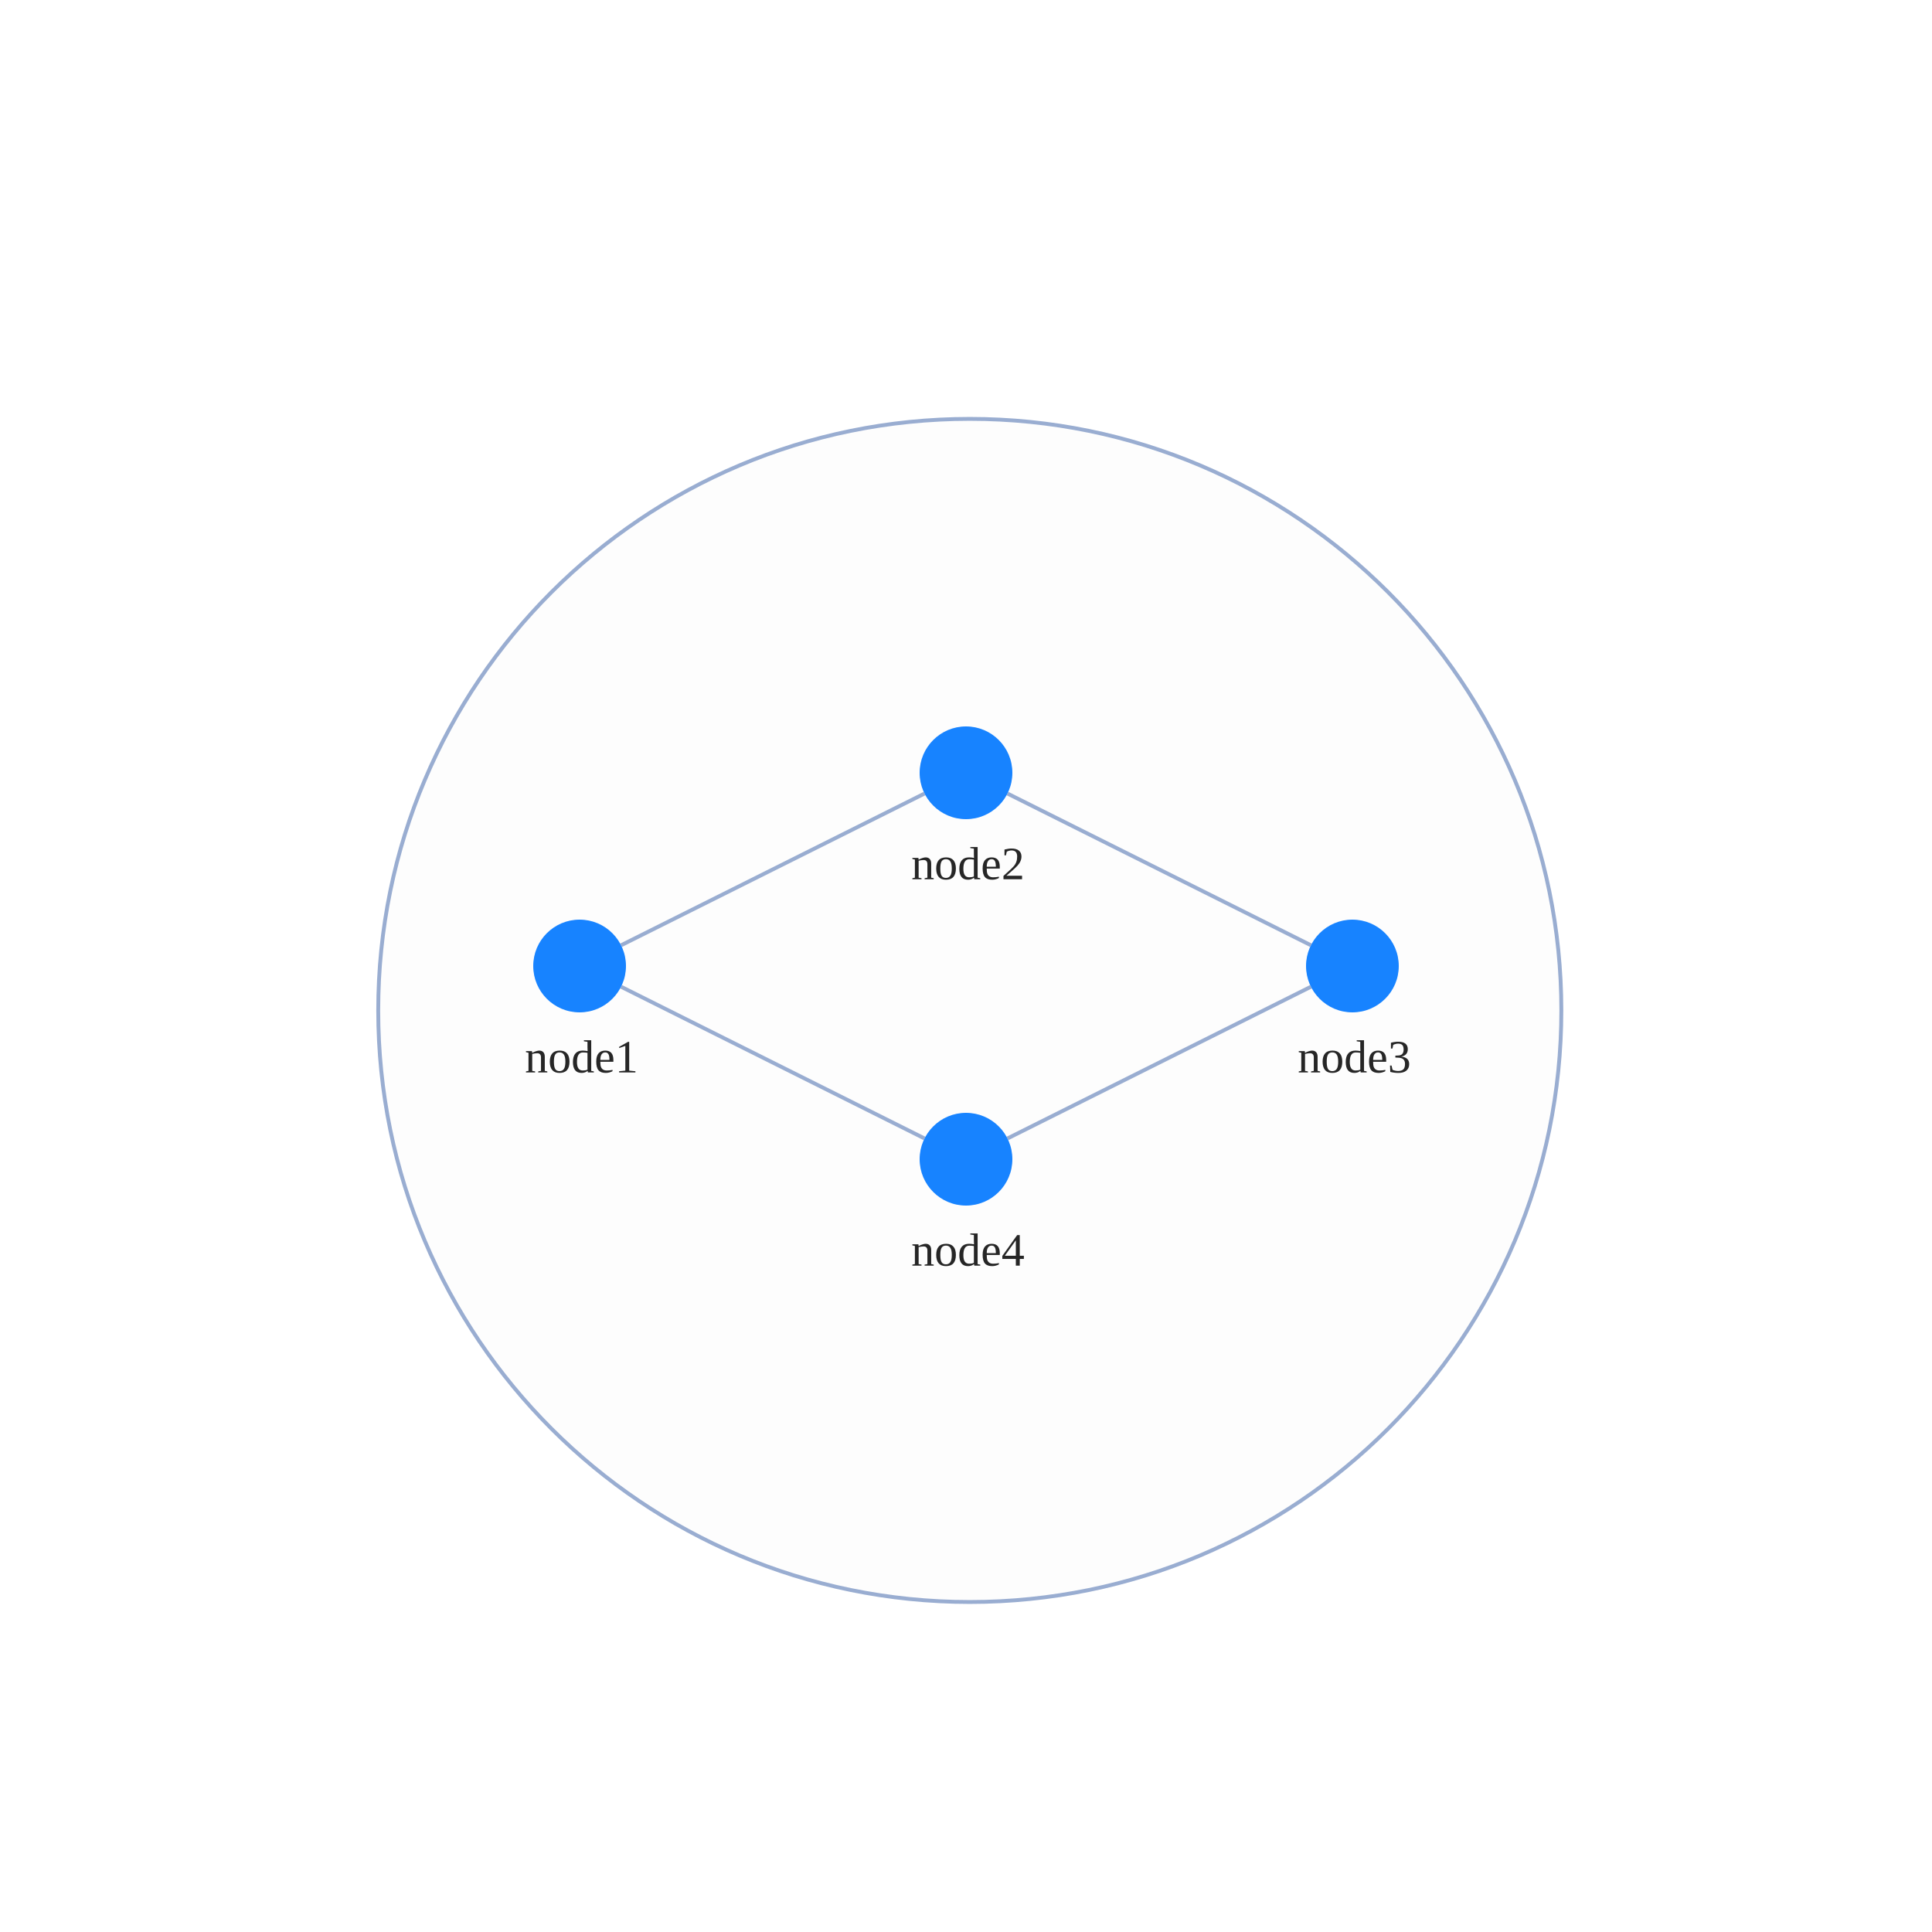
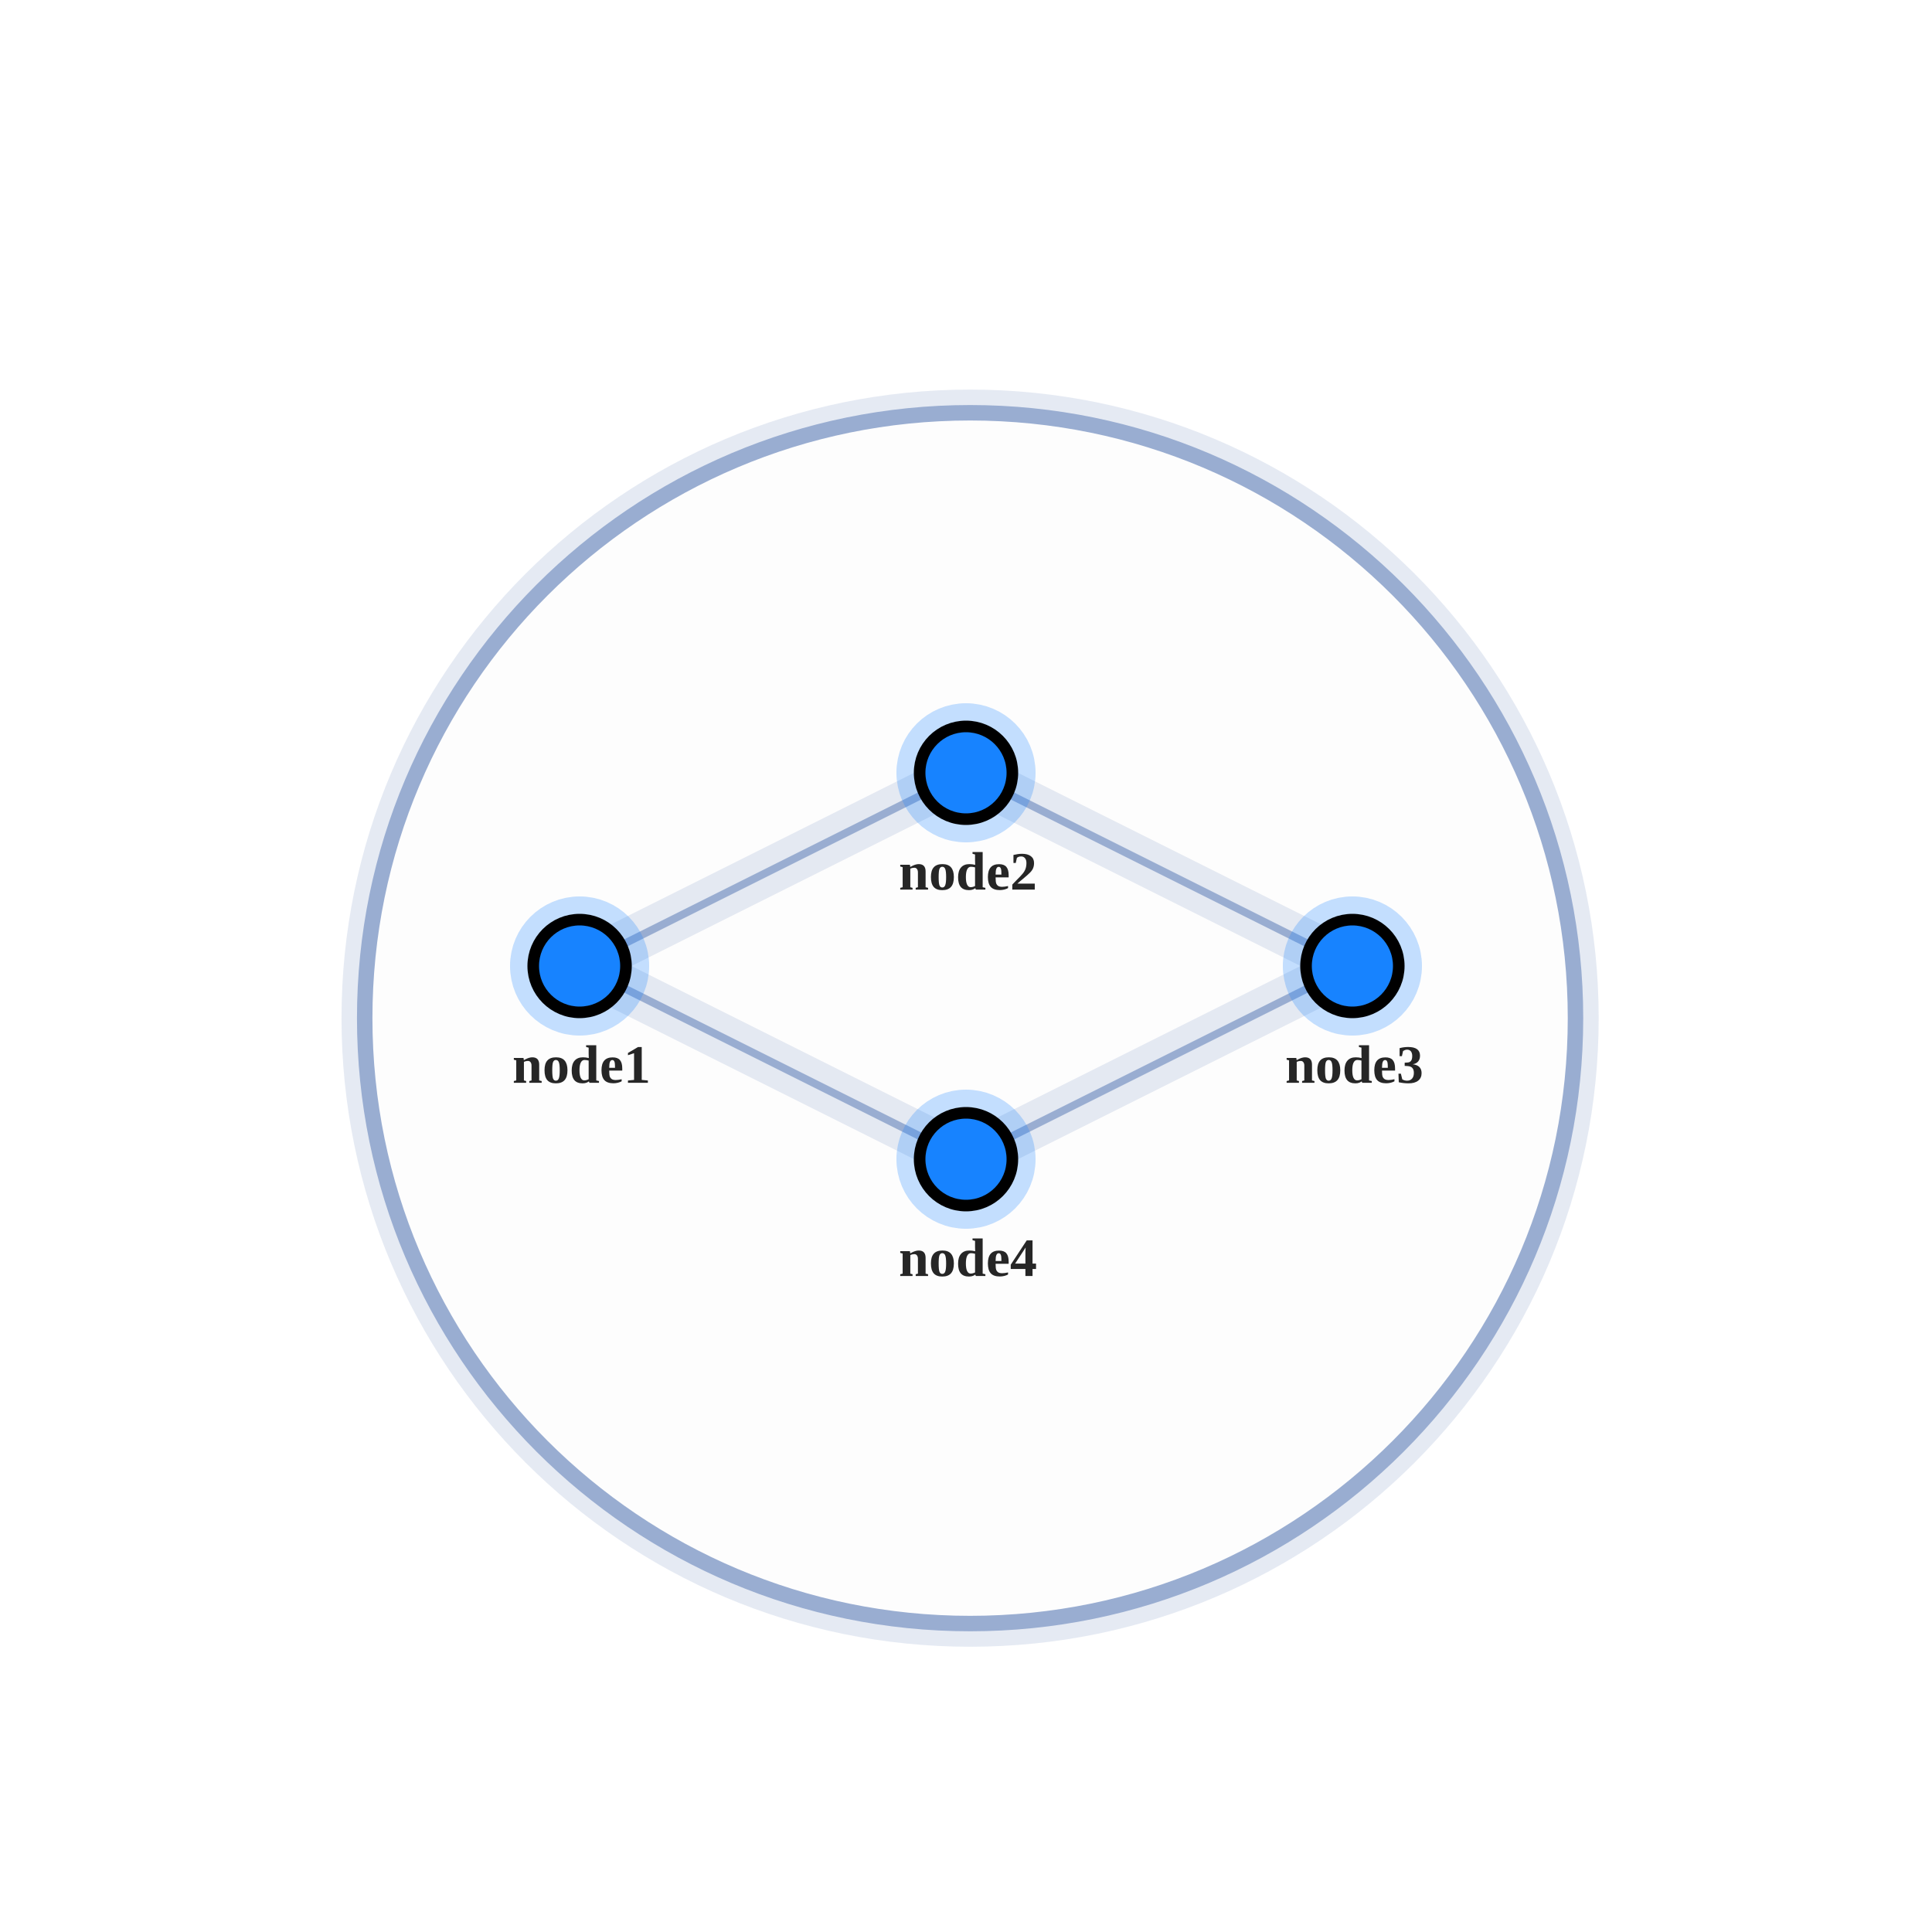
<svg xmlns="http://www.w3.org/2000/svg" width="500" height="500" style="background: transparent; position: absolute; outline: none;" color-interpolation-filters="sRGB" tabindex="1">
  <defs />
  <g>
    <g fill="none">
      <g fill="none">
-         <g fill="none" x="250.98" y="261.5" transform="matrix(1,0,0,1,250.98,261.5)">
+         <g fill="none" x="251.06" y="263.5" transform="matrix(1,0,0,1,251.06,263.5)">
          <g>
-             <circle fill="rgba(253,253,253,1)" stroke-dasharray="0,0" stroke-width="1" stroke="rgba(153,173,209,1)" r="153.096" />
+             <circle fill="none" stroke-dasharray="0,0" stroke-width="12" stroke-opacity="0.25" stroke="rgba(153,173,209,1)" r="156.676" pointer-events="none" />
+           </g>
+           <g>
+             <circle fill="rgba(253,253,253,1)" stroke-dasharray="0,0" stroke-width="4" stroke="rgba(153,173,209,1)" r="156.676" />
          </g>
        </g>
      </g>
      <g fill="none">
        <g fill="none" marker-start="false" marker-end="false">
          <g fill="none" marker-start="false" marker-end="false" stroke="transparent" stroke-width="3" />
          <g>
-             <path fill="none" d="M 160.733,244.633 L 239.267,205.367" stroke-width="1" stroke="rgba(153,173,209,1)" />
-             <path fill="none" d="M 160.733,244.633 L 239.267,205.367" stroke-width="3" stroke="transparent" />
+             <path fill="none" d="M 160.733,244.633 L 239.267,205.367" stroke-width="12" stroke="rgba(153,173,209,1)" stroke-opacity="0.25" stroke-dasharray="0,0" pointer-events="none" />
+             <path fill="none" d="M 160.733,244.633 L 239.267,205.367" stroke-width="14" stroke="transparent" stroke-opacity="0.25" stroke-dasharray="0,0" pointer-events="none" />
+           </g>
+           <g>
+             <path fill="none" d="M 160.733,244.633 L 239.267,205.367" stroke-width="2" stroke="rgba(153,173,209,1)" />
+             <path fill="none" d="M 160.733,244.633 L 239.267,205.367" stroke-width="2" stroke="transparent" />
          </g>
        </g>
        <g fill="none" marker-start="false" marker-end="false">
          <g fill="none" marker-start="false" marker-end="false" stroke="transparent" stroke-width="3" />
          <g>
-             <path fill="none" d="M 260.733,205.367 L 339.267,244.633" stroke-width="1" stroke="rgba(153,173,209,1)" />
-             <path fill="none" d="M 260.733,205.367 L 339.267,244.633" stroke-width="3" stroke="transparent" />
+             <path fill="none" d="M 260.733,205.367 L 339.267,244.633" stroke-width="12" stroke="rgba(153,173,209,1)" stroke-opacity="0.25" stroke-dasharray="0,0" pointer-events="none" />
+             <path fill="none" d="M 260.733,205.367 L 339.267,244.633" stroke-width="14" stroke="transparent" stroke-opacity="0.25" stroke-dasharray="0,0" pointer-events="none" />
+           </g>
+           <g>
+             <path fill="none" d="M 260.733,205.367 L 339.267,244.633" stroke-width="2" stroke="rgba(153,173,209,1)" />
+             <path fill="none" d="M 260.733,205.367 L 339.267,244.633" stroke-width="2" stroke="transparent" />
          </g>
        </g>
        <g fill="none" marker-start="false" marker-end="false">
          <g fill="none" marker-start="false" marker-end="false" stroke="transparent" stroke-width="3" />
          <g>
-             <path fill="none" d="M 339.267,255.367 L 260.733,294.633" stroke-width="1" stroke="rgba(153,173,209,1)" />
-             <path fill="none" d="M 339.267,255.367 L 260.733,294.633" stroke-width="3" stroke="transparent" />
+             <path fill="none" d="M 339.267,255.367 L 260.733,294.633" stroke-width="12" stroke="rgba(153,173,209,1)" stroke-opacity="0.25" stroke-dasharray="0,0" pointer-events="none" />
+             <path fill="none" d="M 339.267,255.367 L 260.733,294.633" stroke-width="14" stroke="transparent" stroke-opacity="0.25" stroke-dasharray="0,0" pointer-events="none" />
+           </g>
+           <g>
+             <path fill="none" d="M 339.267,255.367 L 260.733,294.633" stroke-width="2" stroke="rgba(153,173,209,1)" />
+             <path fill="none" d="M 339.267,255.367 L 260.733,294.633" stroke-width="2" stroke="transparent" />
          </g>
        </g>
        <g fill="none" marker-start="false" marker-end="false">
          <g fill="none" marker-start="false" marker-end="false" stroke="transparent" stroke-width="3" />
          <g>
-             <path fill="none" d="M 160.733,255.367 L 239.267,294.633" stroke-width="1" stroke="rgba(153,173,209,1)" />
-             <path fill="none" d="M 160.733,255.367 L 239.267,294.633" stroke-width="3" stroke="transparent" />
+             <path fill="none" d="M 160.733,255.367 L 239.267,294.633" stroke-width="12" stroke="rgba(153,173,209,1)" stroke-opacity="0.25" stroke-dasharray="0,0" pointer-events="none" />
+             <path fill="none" d="M 160.733,255.367 L 239.267,294.633" stroke-width="14" stroke="transparent" stroke-opacity="0.25" stroke-dasharray="0,0" pointer-events="none" />
+           </g>
+           <g>
+             <path fill="none" d="M 160.733,255.367 L 239.267,294.633" stroke-width="2" stroke="rgba(153,173,209,1)" />
+             <path fill="none" d="M 160.733,255.367 L 239.267,294.633" stroke-width="2" stroke="transparent" />
          </g>
        </g>
      </g>
      <g fill="none">
        <g fill="none" x="150" y="250" transform="matrix(1,0,0,1,150,250)">
          <g>
-             <circle fill="rgba(23,131,255,1)" stroke-width="0" stroke="rgba(0,0,0,1)" r="12" />
+             <circle fill="none" stroke-width="12" stroke="rgba(23,131,255,1)" stroke-opacity="0.25" r="12" stroke-dasharray="0,0" pointer-events="none" />
+           </g>
+           <g>
+             <circle fill="rgba(23,131,255,1)" stroke-width="3" stroke="rgba(0,0,0,1)" r="12" />
          </g>
          <g fill="none" transform="matrix(1,0,0,1,0,12)">
            <g>
-               <text fill="rgba(0,0,0,0.851)" dominant-baseline="central" paint-order="stroke" dx="0.5" dy="11.5px" font-size="12" text-anchor="middle" font-weight="400">
+               <text fill="rgba(0,0,0,0.851)" dominant-baseline="central" paint-order="stroke" dx="0.5" dy="13.5px" font-size="14" text-anchor="middle" font-weight="700">
                node1
              </text>
            </g>
          </g>
        </g>
        <g fill="none" x="250" y="200" transform="matrix(1,0,0,1,250,200)">
          <g>
-             <circle fill="rgba(23,131,255,1)" stroke-width="0" stroke="rgba(0,0,0,1)" r="12" />
+             <circle fill="none" stroke-width="12" stroke="rgba(23,131,255,1)" stroke-opacity="0.25" r="12" stroke-dasharray="0,0" pointer-events="none" />
+           </g>
+           <g>
+             <circle fill="rgba(23,131,255,1)" stroke-width="3" stroke="rgba(0,0,0,1)" r="12" />
          </g>
          <g fill="none" transform="matrix(1,0,0,1,0,12)">
            <g>
-               <text fill="rgba(0,0,0,0.851)" dominant-baseline="central" paint-order="stroke" dx="0.5" dy="11.5px" font-size="12" text-anchor="middle" font-weight="400">
+               <text fill="rgba(0,0,0,0.851)" dominant-baseline="central" paint-order="stroke" dx="0.5" dy="13.5px" font-size="14" text-anchor="middle" font-weight="700">
                node2
              </text>
            </g>
          </g>
        </g>
        <g fill="none" x="350" y="250" transform="matrix(1,0,0,1,350,250)">
          <g>
-             <circle fill="rgba(23,131,255,1)" stroke-width="0" stroke="rgba(0,0,0,1)" r="12" />
+             <circle fill="none" stroke-width="12" stroke="rgba(23,131,255,1)" stroke-opacity="0.25" r="12" stroke-dasharray="0,0" pointer-events="none" />
+           </g>
+           <g>
+             <circle fill="rgba(23,131,255,1)" stroke-width="3" stroke="rgba(0,0,0,1)" r="12" />
          </g>
          <g fill="none" transform="matrix(1,0,0,1,0,12)">
            <g>
-               <text fill="rgba(0,0,0,0.851)" dominant-baseline="central" paint-order="stroke" dx="0.5" dy="11.5px" font-size="12" text-anchor="middle" font-weight="400">
+               <text fill="rgba(0,0,0,0.851)" dominant-baseline="central" paint-order="stroke" dx="0.5" dy="13.5px" font-size="14" text-anchor="middle" font-weight="700">
                node3
              </text>
            </g>
          </g>
        </g>
        <g fill="none" x="250" y="300" transform="matrix(1,0,0,1,250,300)">
          <g>
-             <circle fill="rgba(23,131,255,1)" stroke-width="0" stroke="rgba(0,0,0,1)" r="12" />
+             <circle fill="none" stroke-width="12" stroke="rgba(23,131,255,1)" stroke-opacity="0.25" r="12" stroke-dasharray="0,0" pointer-events="none" />
+           </g>
+           <g>
+             <circle fill="rgba(23,131,255,1)" stroke-width="3" stroke="rgba(0,0,0,1)" r="12" />
          </g>
          <g fill="none" transform="matrix(1,0,0,1,0,12)">
            <g>
-               <text fill="rgba(0,0,0,0.851)" dominant-baseline="central" paint-order="stroke" dx="0.5" dy="11.5px" font-size="12" text-anchor="middle" font-weight="400">
+               <text fill="rgba(0,0,0,0.851)" dominant-baseline="central" paint-order="stroke" dx="0.5" dy="13.5px" font-size="14" text-anchor="middle" font-weight="700">
                node4
              </text>
            </g>
          </g>
        </g>
      </g>
    </g>
  </g>
</svg>
